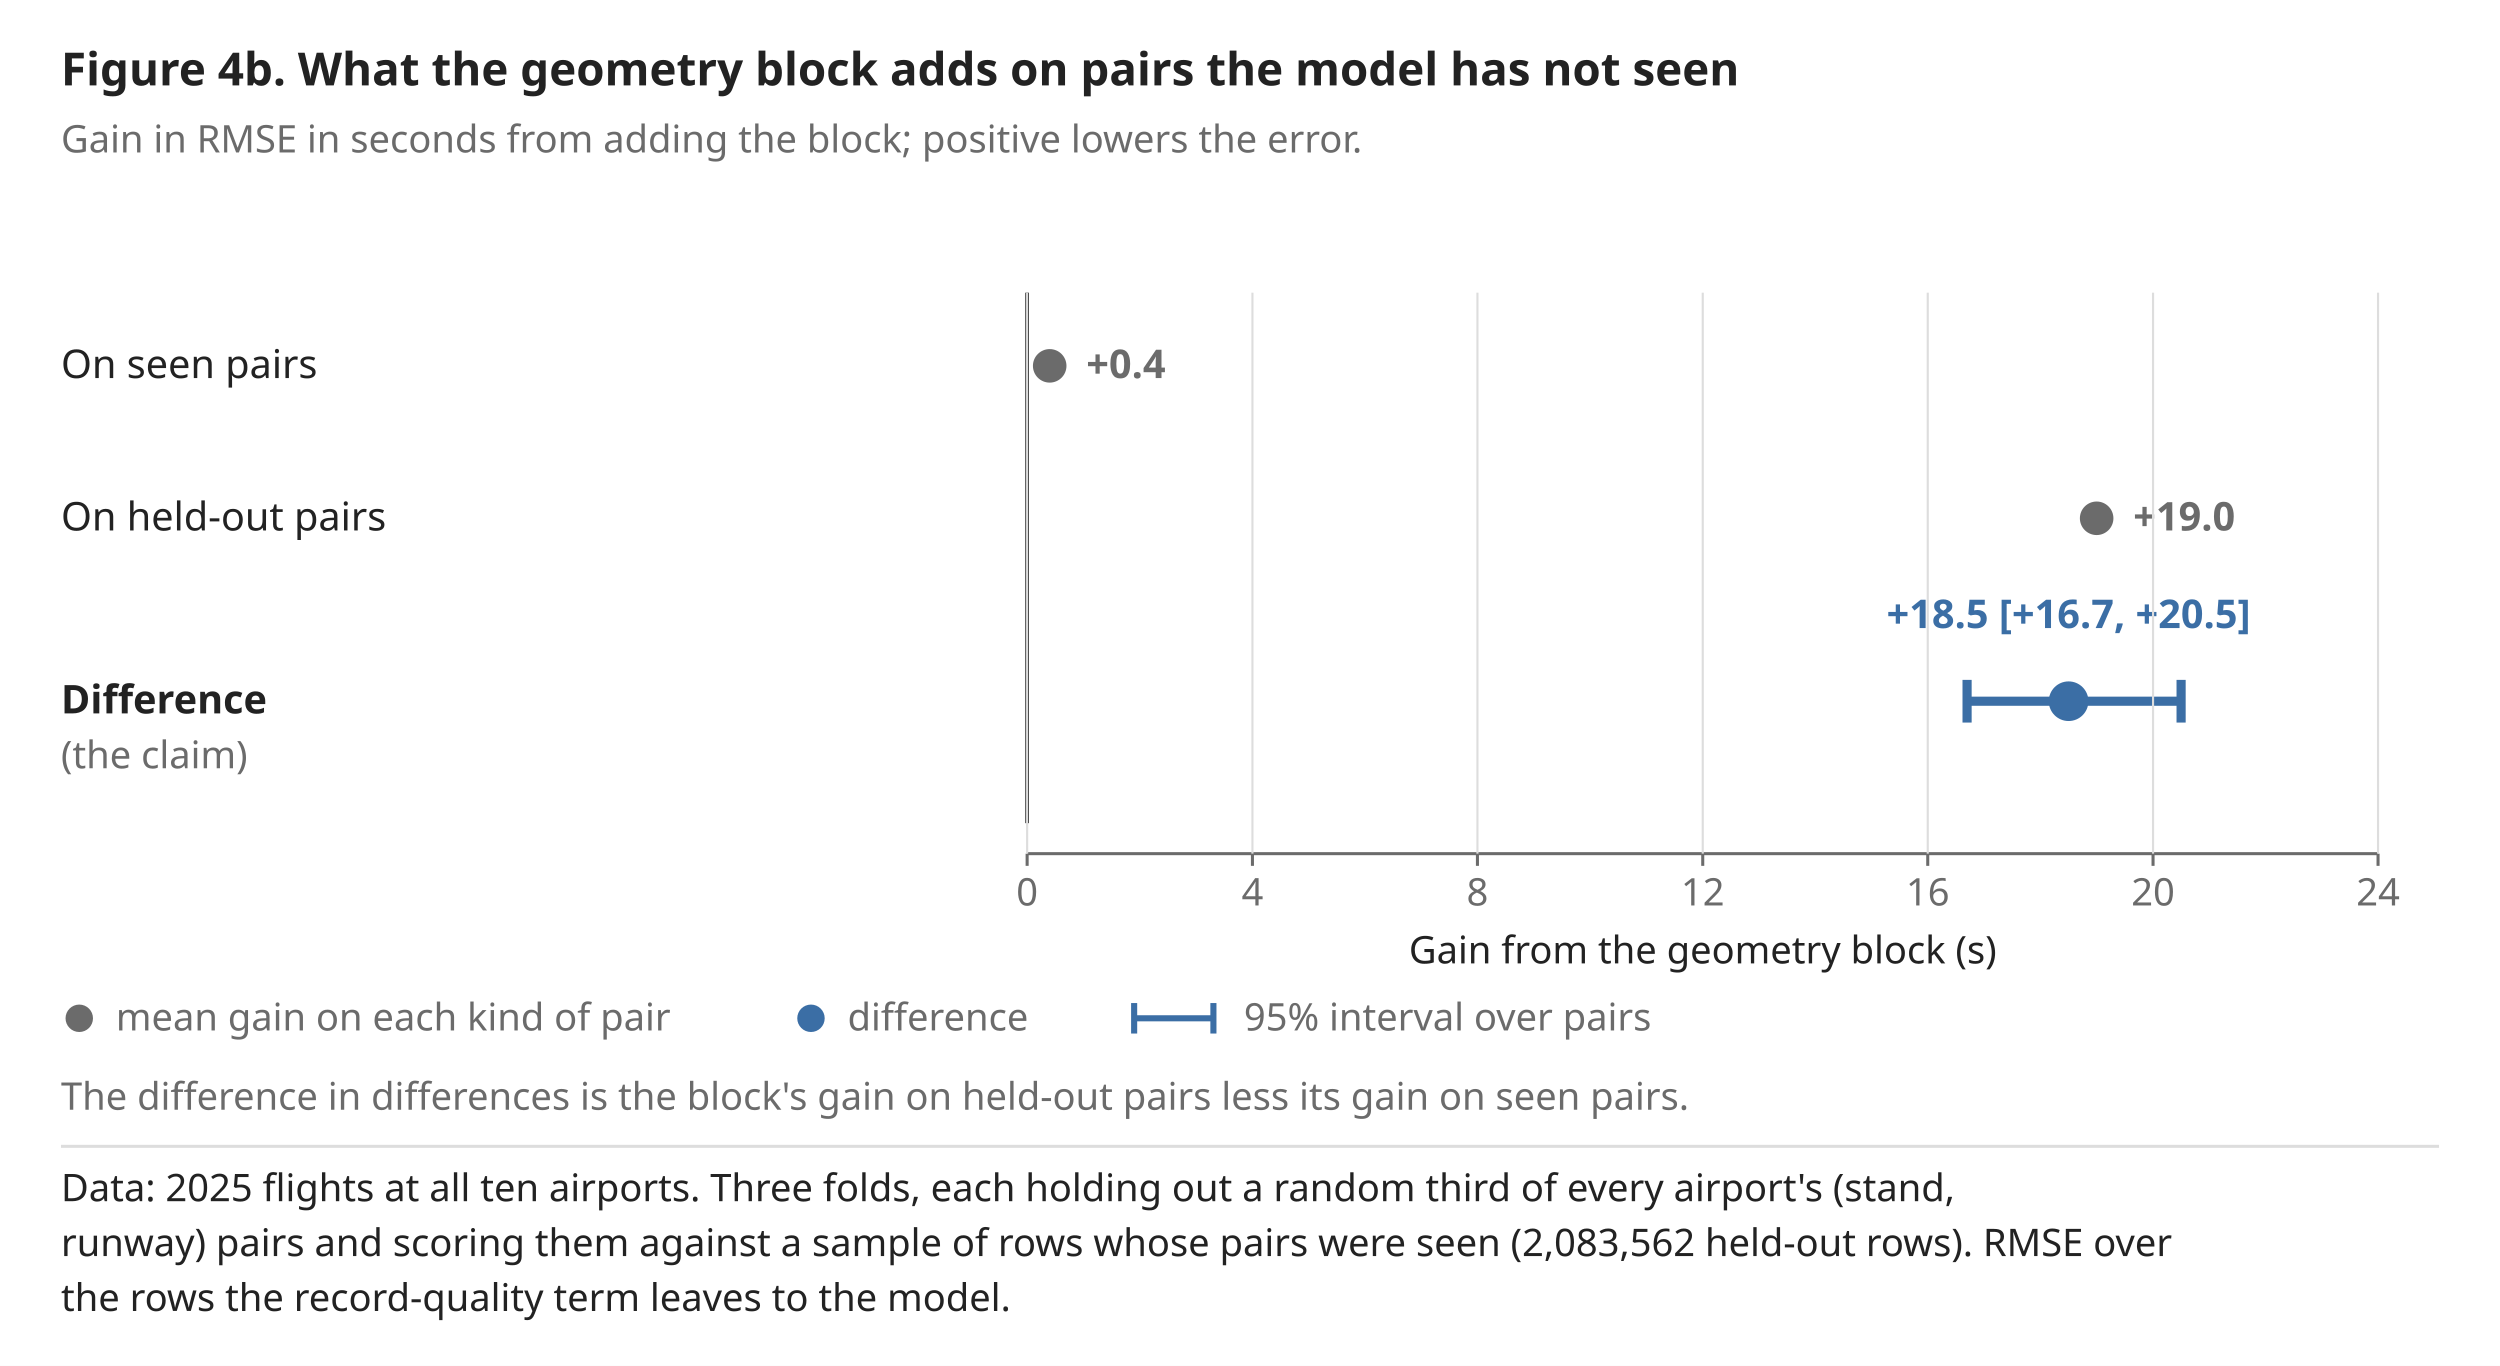
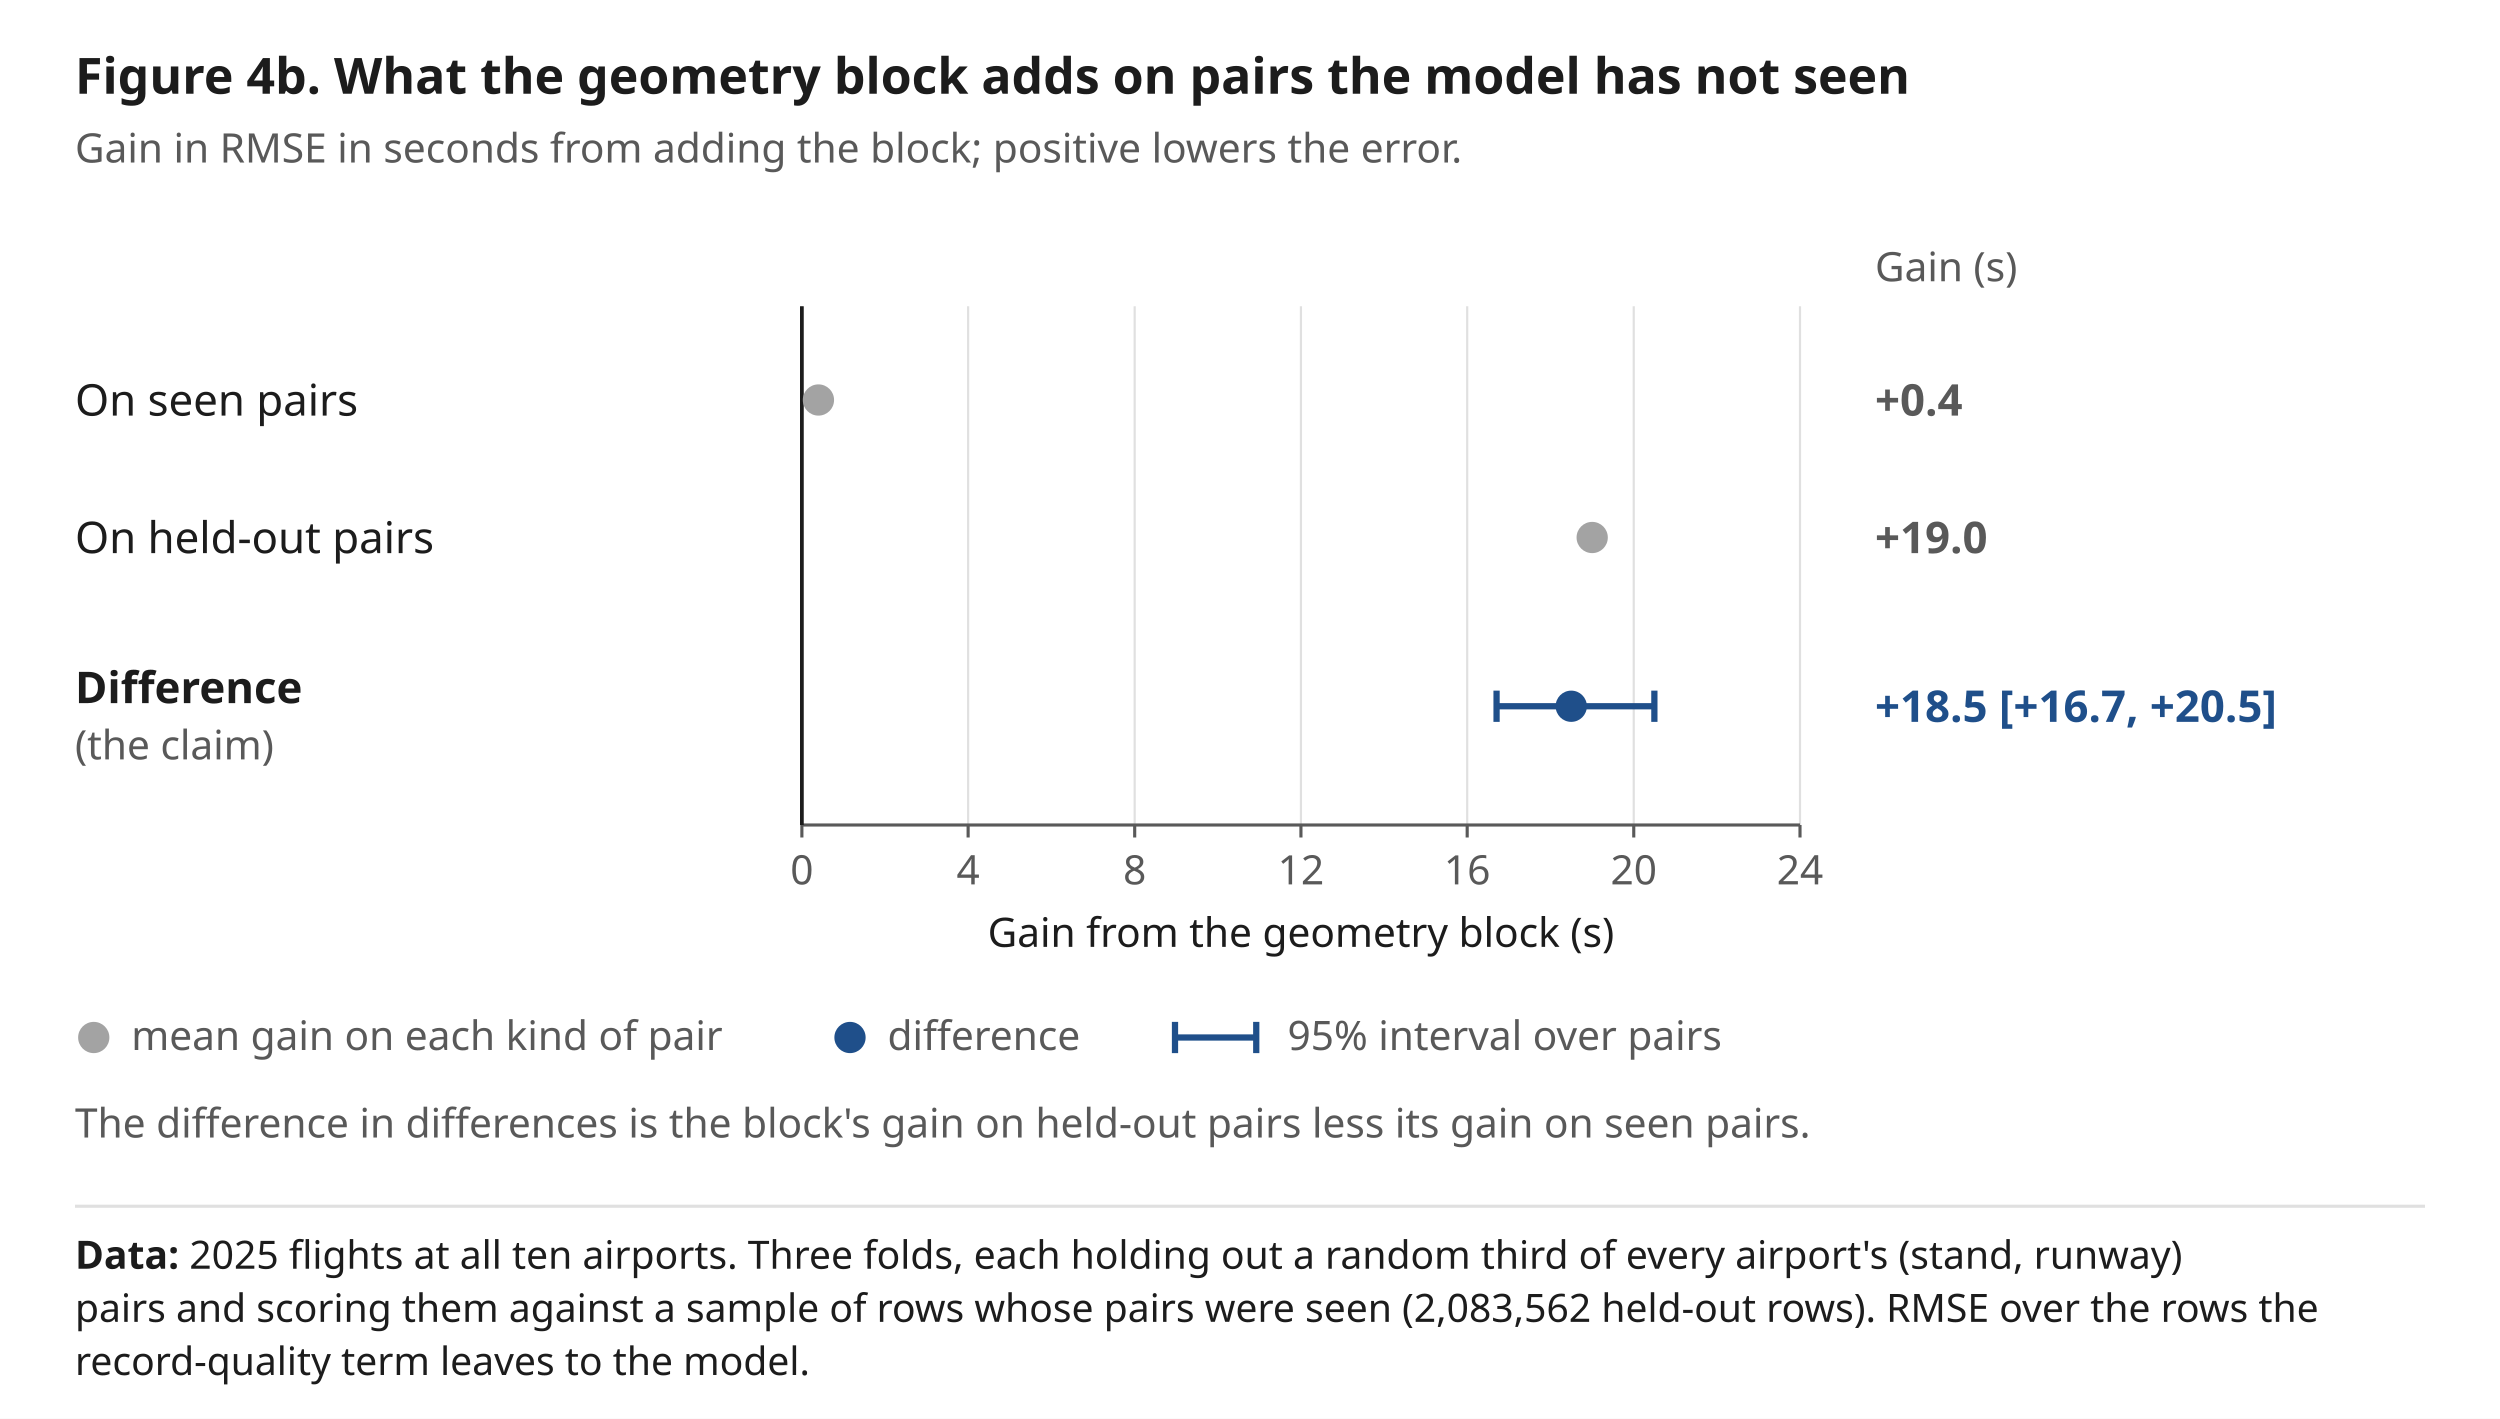
- <svg xmlns="http://www.w3.org/2000/svg" viewBox="0 0 820 448" width="820" height="448" font-family="sans-serif">
-   <rect width="820" height="448" fill="#ffffff" />
-   <text x="20.0" y="28.0" font-size="15" text-anchor="start" fill="#222222" font-weight="bold">Figure 4b. What the geometry block adds on pairs the model has not seen</text>
-   <text x="20.0" y="50.0" font-size="12.5" text-anchor="start" fill="#6b6b6b" font-weight="normal">Gain in RMSE in seconds from adding the block; positive lowers the error.</text>
-   <text x="20.0" y="124.0" font-size="13" text-anchor="start" fill="#222222" font-weight="normal">On seen pairs</text>
-   <circle cx="344.3" cy="120.0" r="5.5" fill="#6b6b6b" stroke="none" />
-   <text x="356.3" y="124.0" font-size="13" text-anchor="start" fill="#6b6b6b" font-weight="bold">+0.4</text>
-   <text x="20.0" y="174.0" font-size="13" text-anchor="start" fill="#222222" font-weight="normal">On held-out pairs</text>
-   <circle cx="687.7" cy="170.0" r="5.5" fill="#6b6b6b" stroke="none" />
-   <text x="699.7" y="174.0" font-size="13" text-anchor="start" fill="#6b6b6b" font-weight="bold">+19.0</text>
-   <text x="20.0" y="234.0" font-size="13" text-anchor="start" fill="#222222" font-weight="bold">Difference</text>
-   <text x="20.0" y="252.0" font-size="12.5" text-anchor="start" fill="#6b6b6b" font-weight="normal">(the claim)</text>
-   <line x1="645.2" y1="230.0" x2="715.4" y2="230.0" stroke="#3b6ea5" stroke-width="3" />
-   <line x1="645.2" y1="223.0" x2="645.2" y2="237.0" stroke="#3b6ea5" stroke-width="3" />
-   <line x1="715.4" y1="223.0" x2="715.4" y2="237.0" stroke="#3b6ea5" stroke-width="3" />
-   <circle cx="678.5" cy="230.0" r="6.5" fill="#3b6ea5" stroke="none" />
-   <text x="678.5" y="206.0" font-size="13" text-anchor="middle" fill="#3b6ea5" font-weight="bold">+18.5 [+16.7, +20.5]</text>
-   <line x1="336.9" y1="96.0" x2="336.9" y2="270.0" stroke="#222222" stroke-width="1.2" />
-   <line x1="336.9" y1="280.0" x2="780.0" y2="280.0" stroke="#6b6b6b" stroke-width="1.0" />
-   <line x1="336.9" y1="280.0" x2="336.9" y2="284.0" stroke="#6b6b6b" stroke-width="1.0" />
-   <text x="336.9" y="297.0" font-size="12.5" text-anchor="middle" fill="#6b6b6b" font-weight="normal">0</text>
-   <line x1="336.9" y1="96.0" x2="336.9" y2="280.0" stroke="#dddddd" stroke-width="0.7" />
-   <line x1="410.8" y1="280.0" x2="410.8" y2="284.0" stroke="#6b6b6b" stroke-width="1.0" />
-   <text x="410.8" y="297.0" font-size="12.5" text-anchor="middle" fill="#6b6b6b" font-weight="normal">4</text>
-   <line x1="410.8" y1="96.0" x2="410.8" y2="280.0" stroke="#dddddd" stroke-width="0.7" />
-   <line x1="484.6" y1="280.0" x2="484.6" y2="284.0" stroke="#6b6b6b" stroke-width="1.0" />
-   <text x="484.6" y="297.0" font-size="12.5" text-anchor="middle" fill="#6b6b6b" font-weight="normal">8</text>
-   <line x1="484.6" y1="96.0" x2="484.6" y2="280.0" stroke="#dddddd" stroke-width="0.7" />
-   <line x1="558.5" y1="280.0" x2="558.5" y2="284.0" stroke="#6b6b6b" stroke-width="1.0" />
-   <text x="558.5" y="297.0" font-size="12.5" text-anchor="middle" fill="#6b6b6b" font-weight="normal">12</text>
-   <line x1="558.5" y1="96.0" x2="558.5" y2="280.0" stroke="#dddddd" stroke-width="0.7" />
-   <line x1="632.3" y1="280.0" x2="632.3" y2="284.0" stroke="#6b6b6b" stroke-width="1.0" />
-   <text x="632.3" y="297.0" font-size="12.5" text-anchor="middle" fill="#6b6b6b" font-weight="normal">16</text>
-   <line x1="632.3" y1="96.0" x2="632.3" y2="280.0" stroke="#dddddd" stroke-width="0.7" />
-   <line x1="706.2" y1="280.0" x2="706.2" y2="284.0" stroke="#6b6b6b" stroke-width="1.0" />
-   <text x="706.2" y="297.0" font-size="12.5" text-anchor="middle" fill="#6b6b6b" font-weight="normal">20</text>
-   <line x1="706.2" y1="96.0" x2="706.2" y2="280.0" stroke="#dddddd" stroke-width="0.7" />
-   <line x1="780.0" y1="280.0" x2="780.0" y2="284.0" stroke="#6b6b6b" stroke-width="1.0" />
-   <text x="780.0" y="297.0" font-size="12.5" text-anchor="middle" fill="#6b6b6b" font-weight="normal">24</text>
-   <line x1="780.0" y1="96.0" x2="780.0" y2="280.0" stroke="#dddddd" stroke-width="0.7" />
-   <text x="558.5" y="316.0" font-size="12.5" text-anchor="middle" fill="#222222" font-weight="normal">Gain from the geometry block (s)</text>
-   <circle cx="26.0" cy="334.0" r="4.5" fill="#6b6b6b" stroke="none" />
-   <text x="38.0" y="338.0" font-size="12.5" text-anchor="start" fill="#6b6b6b" font-weight="normal">mean gain on each kind of pair</text>
-   <circle cx="266.0" cy="334.0" r="4.5" fill="#3b6ea5" stroke="none" />
-   <text x="278.0" y="338.0" font-size="12.5" text-anchor="start" fill="#6b6b6b" font-weight="normal">difference</text>
-   <line x1="372.0" y1="334.0" x2="398.0" y2="334.0" stroke="#3b6ea5" stroke-width="2" />
-   <line x1="372.0" y1="329.0" x2="372.0" y2="339.0" stroke="#3b6ea5" stroke-width="2" />
-   <line x1="398.0" y1="329.0" x2="398.0" y2="339.0" stroke="#3b6ea5" stroke-width="2" />
-   <text x="408.0" y="338.0" font-size="12.5" text-anchor="start" fill="#6b6b6b" font-weight="normal">95% interval over pairs</text>
-   <text x="20.0" y="364.0" font-size="12.5" text-anchor="start" fill="#6b6b6b" font-weight="normal">The difference in differences is the block's gain on held-out pairs less its gain on seen pairs.</text>
-   <line x1="20.0" y1="376.0" x2="800.0" y2="376.0" stroke="#dddddd" stroke-width="1" />
-   <text x="20.0" y="394.0" font-size="12.5" text-anchor="start" fill="#222222" font-weight="normal">Data: 2025 flights at all ten airports. Three folds, each holding out a random third of every airport's (stand,</text>
-   <text x="20.0" y="412.0" font-size="12.5" text-anchor="start" fill="#222222" font-weight="normal">runway) pairs and scoring them against a sample of rows whose pairs were seen (2,083,562 held-out rows). RMSE over</text>
-   <text x="20.0" y="430.0" font-size="12.5" text-anchor="start" fill="#222222" font-weight="normal">the rows the record-quality term leaves to the model.</text>
+ <svg xmlns="http://www.w3.org/2000/svg" viewBox="0 0 800 454" width="800" height="454" font-family="sans-serif">
+   <rect width="800" height="454" fill="#ffffff" />
+   <text x="24.0" y="30.0" font-size="16" text-anchor="start" fill="#1c1c1c" font-weight="bold">Figure 4b. What the geometry block adds on pairs the model has not seen</text>
+   <text x="24.0" y="52.0" font-size="13" text-anchor="start" fill="#595959" font-weight="normal">Gain in RMSE in seconds from adding the block; positive lowers the error.</text>
+   <line x1="256.6" y1="98.0" x2="256.6" y2="264.0" stroke="#e0e0e0" stroke-width="0.7" />
+   <line x1="309.8" y1="98.0" x2="309.8" y2="264.0" stroke="#e0e0e0" stroke-width="0.7" />
+   <line x1="363.1" y1="98.0" x2="363.1" y2="264.0" stroke="#e0e0e0" stroke-width="0.7" />
+   <line x1="416.3" y1="98.0" x2="416.3" y2="264.0" stroke="#e0e0e0" stroke-width="0.7" />
+   <line x1="469.5" y1="98.0" x2="469.5" y2="264.0" stroke="#e0e0e0" stroke-width="0.7" />
+   <line x1="522.8" y1="98.0" x2="522.8" y2="264.0" stroke="#e0e0e0" stroke-width="0.7" />
+   <line x1="576.0" y1="98.0" x2="576.0" y2="264.0" stroke="#e0e0e0" stroke-width="0.7" />
+   <line x1="256.6" y1="264.0" x2="576.0" y2="264.0" stroke="#595959" stroke-width="1.0" />
+   <line x1="256.6" y1="264.0" x2="256.6" y2="268.0" stroke="#595959" stroke-width="1.0" />
+   <text x="256.6" y="283.0" font-size="13" text-anchor="middle" fill="#595959" font-weight="normal">0</text>
+   <line x1="309.8" y1="264.0" x2="309.8" y2="268.0" stroke="#595959" stroke-width="1.0" />
+   <text x="309.8" y="283.0" font-size="13" text-anchor="middle" fill="#595959" font-weight="normal">4</text>
+   <line x1="363.1" y1="264.0" x2="363.1" y2="268.0" stroke="#595959" stroke-width="1.0" />
+   <text x="363.1" y="283.0" font-size="13" text-anchor="middle" fill="#595959" font-weight="normal">8</text>
+   <line x1="416.3" y1="264.0" x2="416.3" y2="268.0" stroke="#595959" stroke-width="1.0" />
+   <text x="416.3" y="283.0" font-size="13" text-anchor="middle" fill="#595959" font-weight="normal">12</text>
+   <line x1="469.5" y1="264.0" x2="469.5" y2="268.0" stroke="#595959" stroke-width="1.0" />
+   <text x="469.5" y="283.0" font-size="13" text-anchor="middle" fill="#595959" font-weight="normal">16</text>
+   <line x1="522.8" y1="264.0" x2="522.8" y2="268.0" stroke="#595959" stroke-width="1.0" />
+   <text x="522.8" y="283.0" font-size="13" text-anchor="middle" fill="#595959" font-weight="normal">20</text>
+   <line x1="576.0" y1="264.0" x2="576.0" y2="268.0" stroke="#595959" stroke-width="1.0" />
+   <text x="576.0" y="283.0" font-size="13" text-anchor="middle" fill="#595959" font-weight="normal">24</text>
+   <text x="416.3" y="303.0" font-size="13" text-anchor="middle" fill="#1c1c1c" font-weight="normal">Gain from the geometry block (s)</text>
+   <text x="600.0" y="90.0" font-size="13" text-anchor="start" fill="#595959" font-weight="normal">Gain (s)</text>
+   <line x1="256.6" y1="98.0" x2="256.6" y2="264.0" stroke="#1c1c1c" stroke-width="1.2" />
+   <text x="24.0" y="133.0" font-size="14" text-anchor="start" fill="#1c1c1c" font-weight="normal">On seen pairs</text>
+   <circle cx="261.9" cy="128.0" r="5" fill="#a3a3a3" stroke="none" />
+   <text x="600.0" y="133.0" font-size="14" text-anchor="start" fill="#595959" font-weight="bold">+0.4</text>
+   <text x="24.0" y="177.0" font-size="14" text-anchor="start" fill="#1c1c1c" font-weight="normal">On held-out pairs</text>
+   <circle cx="509.5" cy="172.0" r="5" fill="#a3a3a3" stroke="none" />
+   <text x="600.0" y="177.0" font-size="14" text-anchor="start" fill="#595959" font-weight="bold">+19.0</text>
+   <text x="24.0" y="225.0" font-size="14" text-anchor="start" fill="#1c1c1c" font-weight="bold">Difference</text>
+   <text x="24.0" y="243.0" font-size="13" text-anchor="start" fill="#595959" font-weight="normal">(the claim)</text>
+   <line x1="478.9" y1="226.0" x2="529.4" y2="226.0" stroke="#1f4f8a" stroke-width="2" />
+   <line x1="478.9" y1="221.0" x2="478.9" y2="231.0" stroke="#1f4f8a" stroke-width="2" />
+   <line x1="529.4" y1="221.0" x2="529.4" y2="231.0" stroke="#1f4f8a" stroke-width="2" />
+   <circle cx="502.8" cy="226.0" r="5" fill="#1f4f8a" stroke="none" />
+   <text x="600.0" y="231.0" font-size="14" text-anchor="start" fill="#1f4f8a" font-weight="bold">+18.5 [+16.7, +20.5]</text>
+   <circle cx="30.0" cy="332.0" r="5" fill="#a3a3a3" stroke="none" />
+   <text x="42.0" y="336.0" font-size="13" text-anchor="start" fill="#595959" font-weight="normal">mean gain on each kind of pair</text>
+   <circle cx="272.0" cy="332.0" r="5" fill="#1f4f8a" stroke="none" />
+   <text x="284.0" y="336.0" font-size="13" text-anchor="start" fill="#595959" font-weight="normal">difference</text>
+   <line x1="376.0" y1="332.0" x2="402.0" y2="332.0" stroke="#1f4f8a" stroke-width="2" />
+   <line x1="376.0" y1="327.0" x2="376.0" y2="337.0" stroke="#1f4f8a" stroke-width="2" />
+   <line x1="402.0" y1="327.0" x2="402.0" y2="337.0" stroke="#1f4f8a" stroke-width="2" />
+   <text x="412.0" y="336.0" font-size="13" text-anchor="start" fill="#595959" font-weight="normal">95% interval over pairs</text>
+   <text x="24.0" y="364.0" font-size="13" text-anchor="start" fill="#595959" font-weight="normal">The difference in differences is the block's gain on held-out pairs less its gain on seen pairs.</text>
+   <line x1="24.0" y1="386.0" x2="776.0" y2="386.0" stroke="#e0e0e0" stroke-width="1" />
+   <text x="24.0" y="406.0" font-size="12.5" fill="#1c1c1c">
+     <tspan font-weight="bold">Data:</tspan> 2025 flights at all ten airports. Three folds, each holding out a random third of every airport's (stand, runway)</text>
+   <text x="24.0" y="423.0" font-size="12.5" text-anchor="start" fill="#1c1c1c" font-weight="normal">pairs and scoring them against a sample of rows whose pairs were seen (2,083,562 held-out rows). RMSE over the rows the</text>
+   <text x="24.0" y="440.0" font-size="12.5" text-anchor="start" fill="#1c1c1c" font-weight="normal">record-quality term leaves to the model.</text>
</svg>
